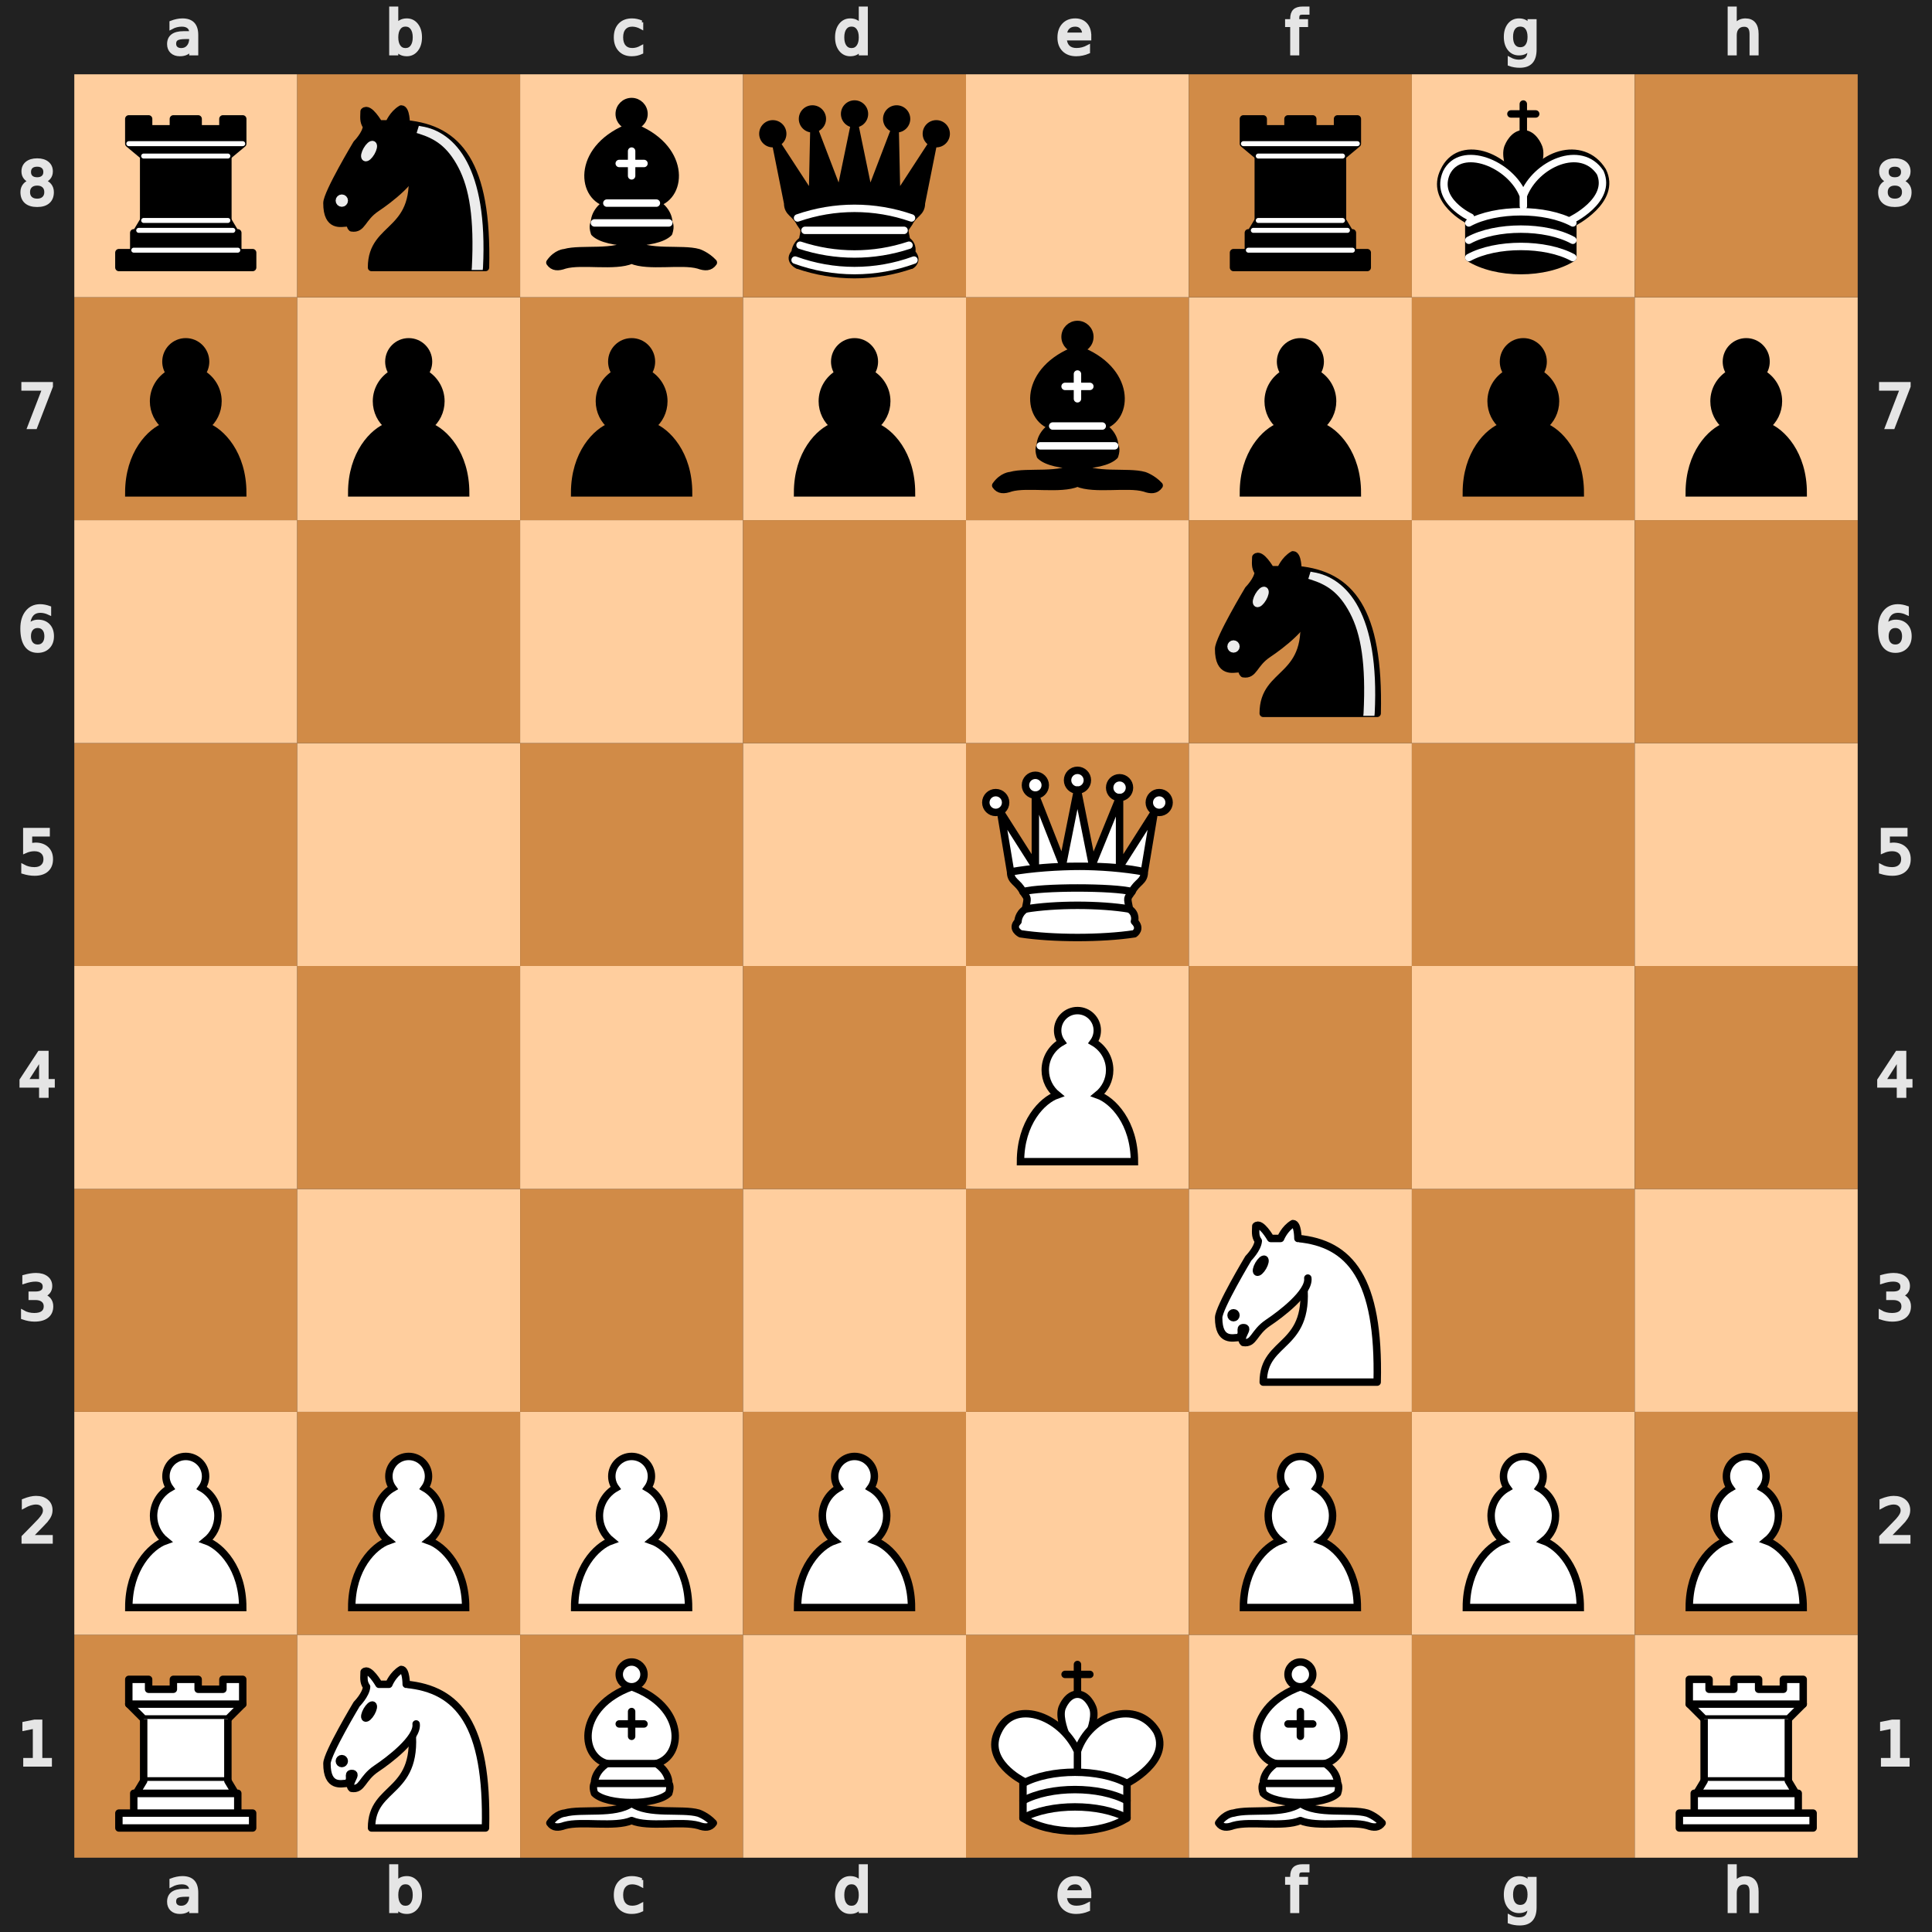
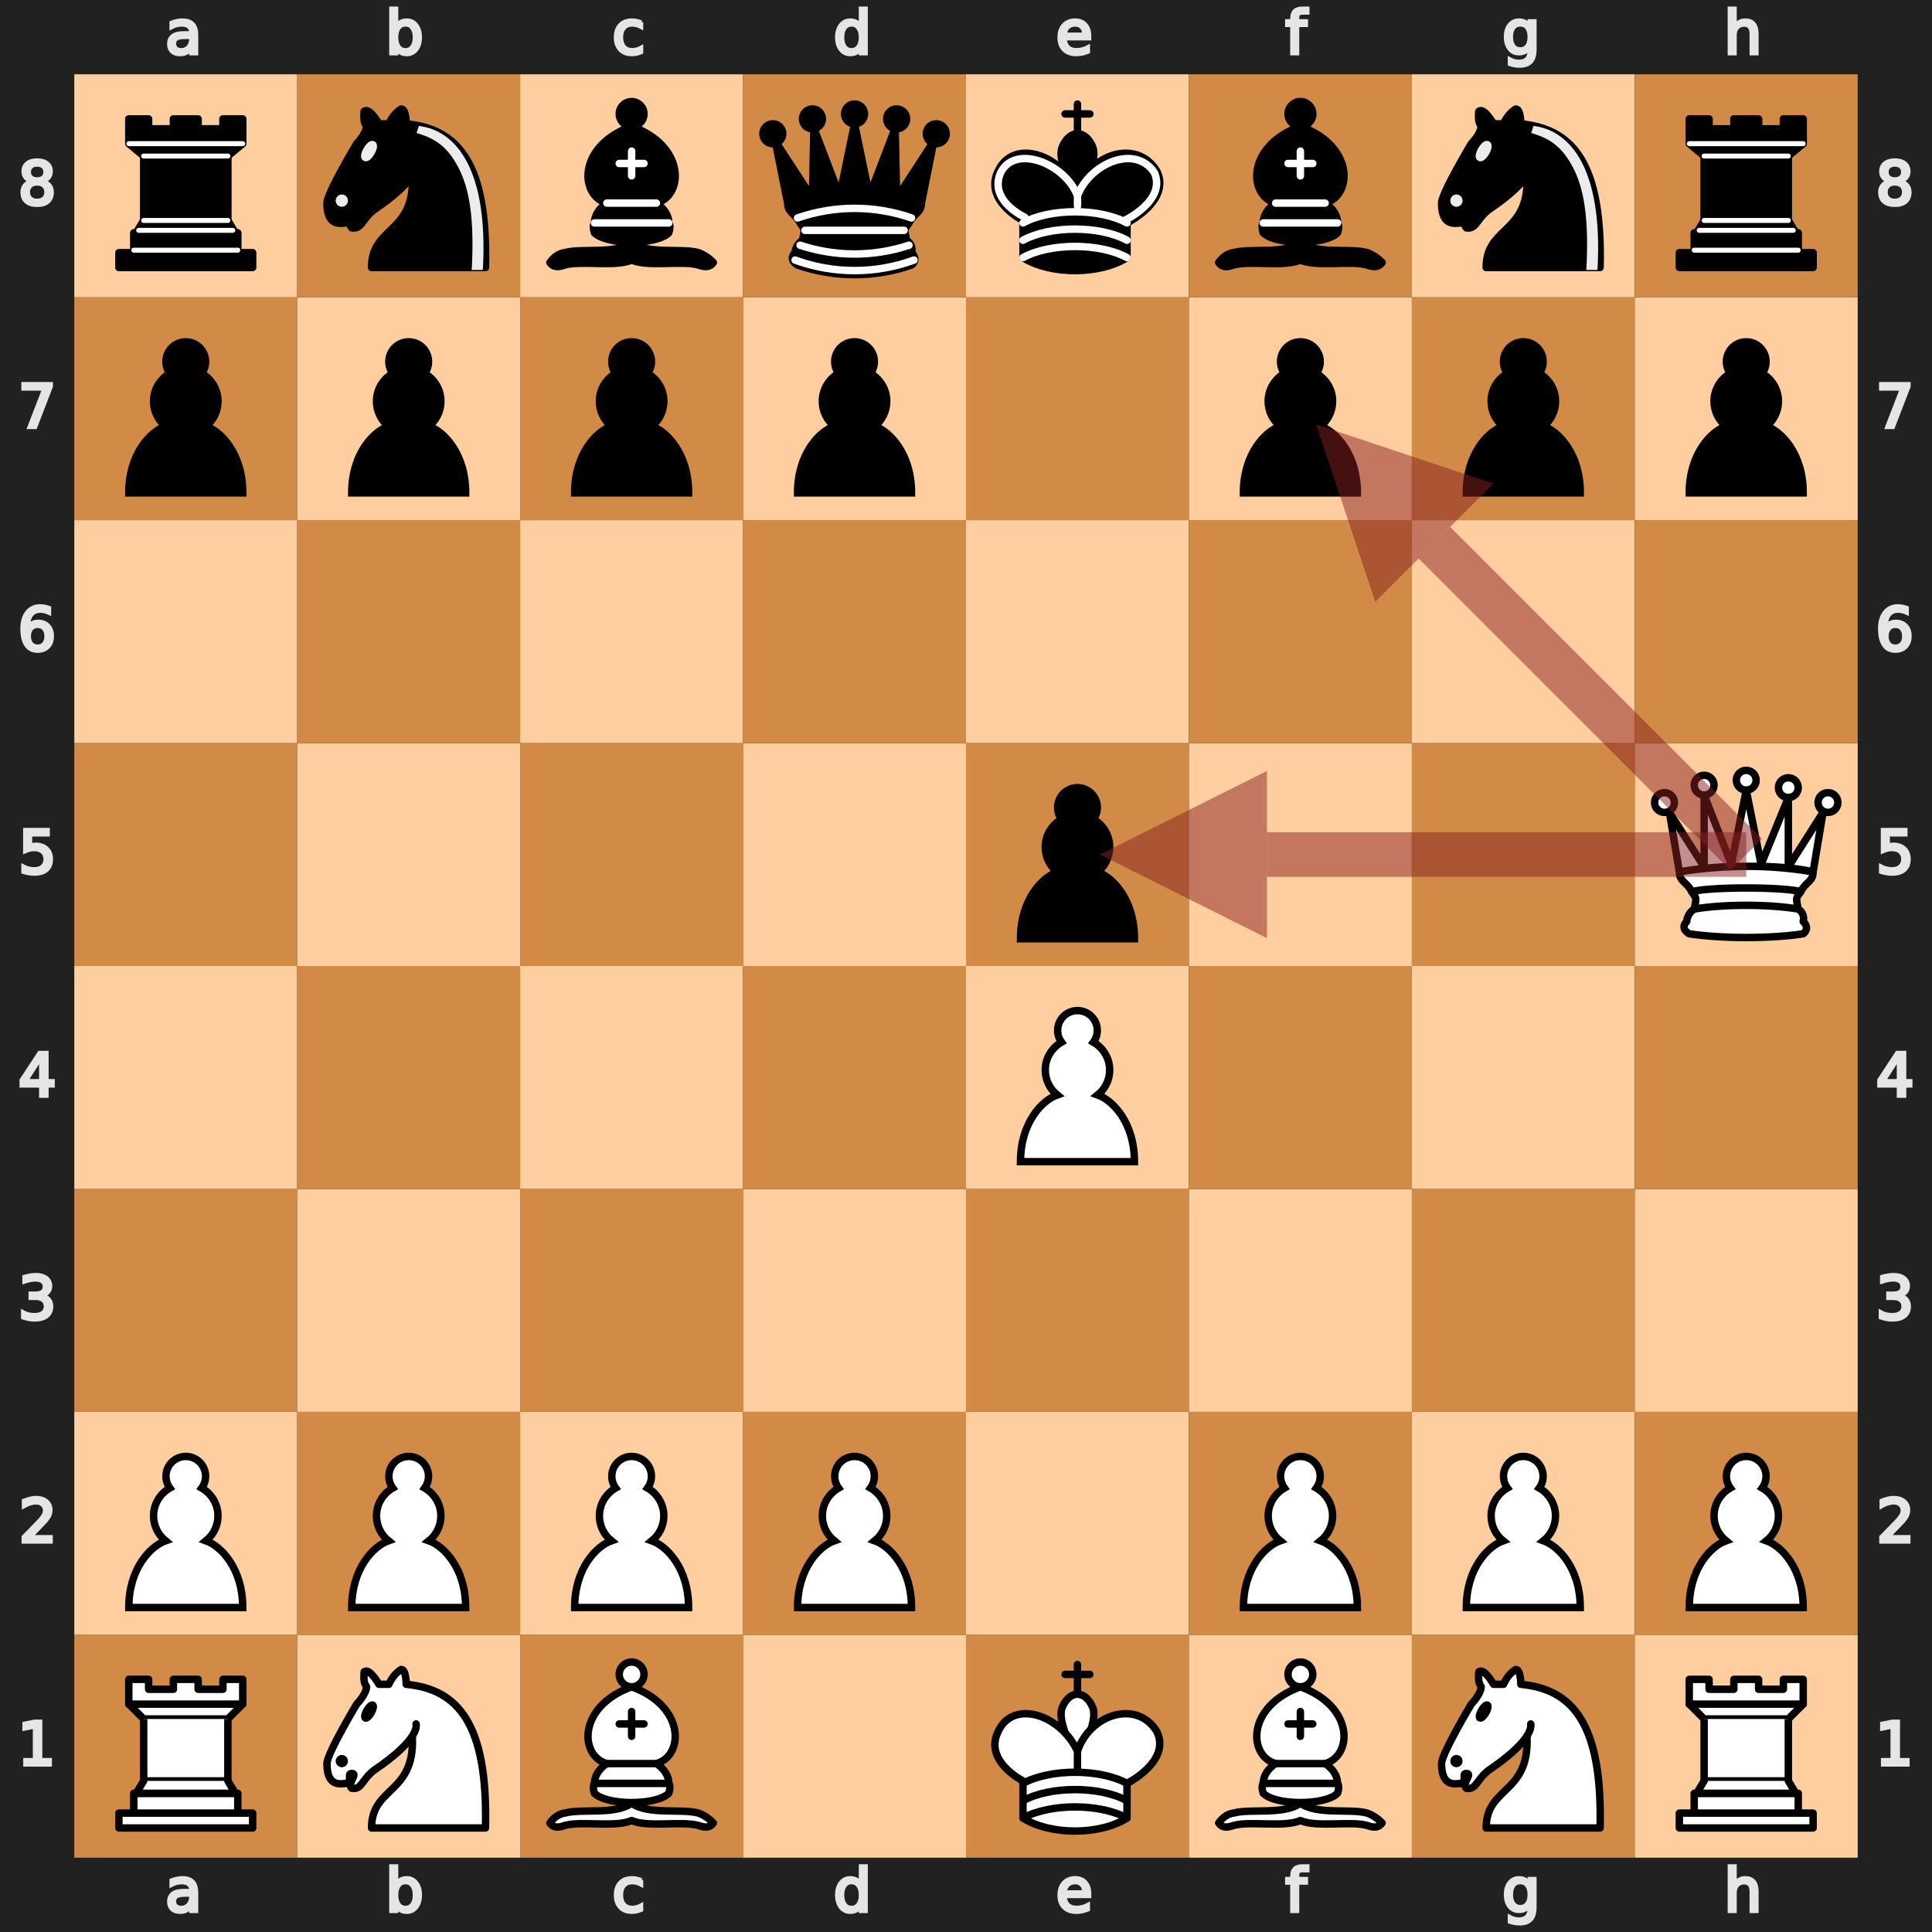
<svg xmlns="http://www.w3.org/2000/svg" xmlns:xlink="http://www.w3.org/1999/xlink" version="1.2" baseProfile="tiny" viewBox="0 0 390 390">
  <defs>
    <g id="white-pawn" class="white pawn">
      <path d="M22.5 9c-2.21 0-4 1.79-4 4 0 .89.29 1.71.78 2.38C17.33 16.5 16 18.59 16 21c0 2.03.94 3.84 2.41 5.03-3 1.06-7.41 5.55-7.41 13.47h23c0-7.92-4.41-12.41-7.41-13.47 1.47-1.19 2.41-3 2.41-5.03 0-2.41-1.33-4.5-3.28-5.62.49-.67.78-1.49.78-2.38 0-2.21-1.79-4-4-4z" fill="#fff" stroke="#000" stroke-width="1.5" stroke-linecap="round" />
    </g>
    <g id="white-knight" class="white knight" fill="none" fill-rule="evenodd" stroke="#000" stroke-width="1.5" stroke-linecap="round" stroke-linejoin="round">
      <path d="M 22,10 C 32.5,11 38.5,18 38,39 L 15,39 C 15,30 25,32.5 23,18" style="fill:#ffffff; stroke:#000000;" />
      <path d="M 24,18 C 24.38,20.91 18.45,25.37 16,27 C 13,29 13.18,31.34 11,31 C 9.958,30.06 12.41,27.96 11,28 C 10,28 11.19,29.23 10,30 C 9,30 5.997,31 6,26 C 6,24 12,14 12,14 C 12,14 13.89,12.1 14,10.5 C 13.27,9.506 13.5,8.5 13.5,7.5 C 14.5,6.5 16.5,10 16.5,10 L 18.5,10 C 18.5,10 19.28,8.008 21,7 C 22,7 22,10 22,10" style="fill:#ffffff; stroke:#000000;" />
      <path d="M 9.5 25.5 A 0.5 0.5 0 1 1 8.5,25.5 A 0.5 0.5 0 1 1 9.5 25.5 z" style="fill:#000000; stroke:#000000;" />
      <path d="M 15 15.5 A 0.5 1.5 0 1 1 14,15.5 A 0.5 1.5 0 1 1 15 15.5 z" transform="matrix(0.866,0.5,-0.5,0.866,9.693,-5.173)" style="fill:#000000; stroke:#000000;" />
    </g>
    <g id="white-bishop" class="white bishop" fill="none" fill-rule="evenodd" stroke="#000" stroke-width="1.5" stroke-linecap="round" stroke-linejoin="round">
      <g fill="#fff" stroke-linecap="butt">
        <path d="M9 36c3.39-.97 10.11.43 13.5-2 3.39 2.43 10.11 1.03 13.5 2 0 0 1.65.54 3 2-.68.97-1.65.99-3 .5-3.39-.97-10.11.46-13.5-1-3.39 1.46-10.11.03-13.5 1-1.354.49-2.323.47-3-.5 1.354-1.94 3-2 3-2zM15 32c2.5 2.5 12.5 2.5 15 0 .5-1.5 0-2 0-2 0-2.5-2.5-4-2.5-4 5.5-1.5 6-11.5-5-15.5-11 4-10.5 14-5 15.5 0 0-2.5 1.5-2.5 4 0 0-.5.5 0 2zM25 8a2.5 2.5 0 1 1-5 0 2.5 2.5 0 1 1 5 0z" />
      </g>
      <path d="M17.5 26h10M15 30h15m-7.5-14.5v5M20 18h5" stroke-linejoin="miter" />
    </g>
    <g id="white-rook" class="white rook" fill="#fff" fill-rule="evenodd" stroke="#000" stroke-width="1.5" stroke-linecap="round" stroke-linejoin="round">
      <path d="M9 39h27v-3H9v3zM12 36v-4h21v4H12zM11 14V9h4v2h5V9h5v2h5V9h4v5" stroke-linecap="butt" />
      <path d="M34 14l-3 3H14l-3-3" />
      <path d="M31 17v12.5H14V17" stroke-linecap="butt" stroke-linejoin="miter" />
      <path d="M31 29.5l1.5 2.5h-20l1.5-2.5" />
      <path d="M11 14h23" fill="none" stroke-linejoin="miter" />
    </g>
    <g id="white-queen" class="white queen" fill="#fff" fill-rule="evenodd" stroke="#000" stroke-width="1.5" stroke-linecap="round" stroke-linejoin="round">
      <path d="M8 12a2 2 0 1 1-4 0 2 2 0 1 1 4 0zM24.5 7.5a2 2 0 1 1-4 0 2 2 0 1 1 4 0zM41 12a2 2 0 1 1-4 0 2 2 0 1 1 4 0zM16 8.5a2 2 0 1 1-4 0 2 2 0 1 1 4 0zM33 9a2 2 0 1 1-4 0 2 2 0 1 1 4 0z" />
      <path d="M9 26c8.5-1.5 21-1.5 27 0l2-12-7 11V11l-5.5 13.5-3-15-3 15-5.5-14V25L7 14l2 12zM9 26c0 2 1.5 2 2.5 4 1 1.5 1 1 .5 3.5-1.5 1-1.5 2.5-1.5 2.5-1.5 1.5.5 2.5.5 2.5 6.5 1 16.5 1 23 0 0 0 1.5-1 0-2.5 0 0 .5-1.5-1-2.5-.5-2.5-.5-2 .5-3.5 1-2 2.5-2 2.5-4-8.5-1.5-18.5-1.5-27 0z" stroke-linecap="butt" />
      <path d="M11.5 30c3.5-1 18.5-1 22 0M12 33.5c6-1 15-1 21 0" fill="none" />
    </g>
    <g id="white-king" class="white king" fill="none" fill-rule="evenodd" stroke="#000" stroke-width="1.5" stroke-linecap="round" stroke-linejoin="round">
      <path d="M22.5 11.63V6M20 8h5" stroke-linejoin="miter" />
      <path d="M22.5 25s4.5-7.5 3-10.5c0 0-1-2.5-3-2.5s-3 2.5-3 2.5c-1.5 3 3 10.5 3 10.5" fill="#fff" stroke-linecap="butt" stroke-linejoin="miter" />
      <path d="M11.5 37c5.5 3.5 15.5 3.5 21 0v-7s9-4.5 6-10.5c-4-6.5-13.5-3.5-16 4V27v-3.5c-3.5-7.5-13-10.5-16-4-3 6 5 10 5 10V37z" fill="#fff" />
      <path d="M11.5 30c5.5-3 15.5-3 21 0m-21 3.5c5.5-3 15.5-3 21 0m-21 3.5c5.5-3 15.5-3 21 0" />
    </g>
    <g id="black-pawn" class="black pawn">
      <path d="M22.5 9c-2.21 0-4 1.79-4 4 0 .89.29 1.71.78 2.38C17.33 16.5 16 18.59 16 21c0 2.03.94 3.84 2.41 5.03-3 1.06-7.41 5.55-7.41 13.47h23c0-7.92-4.41-12.41-7.41-13.47 1.47-1.19 2.41-3 2.41-5.03 0-2.41-1.33-4.5-3.28-5.62.49-.67.78-1.49.78-2.38 0-2.21-1.79-4-4-4z" stroke="#000" stroke-width="1.5" stroke-linecap="round" />
    </g>
    <g id="black-knight" class="black knight" fill="none" fill-rule="evenodd" stroke="#000" stroke-width="1.5" stroke-linecap="round" stroke-linejoin="round">
      <path d="M 22,10 C 32.5,11 38.5,18 38,39 L 15,39 C 15,30 25,32.5 23,18" style="fill:#000000; stroke:#000000;" />
      <path d="M 24,18 C 24.38,20.91 18.45,25.37 16,27 C 13,29 13.18,31.34 11,31 C 9.958,30.06 12.41,27.96 11,28 C 10,28 11.19,29.23 10,30 C 9,30 5.997,31 6,26 C 6,24 12,14 12,14 C 12,14 13.89,12.1 14,10.5 C 13.27,9.506 13.5,8.5 13.5,7.5 C 14.5,6.5 16.5,10 16.5,10 L 18.5,10 C 18.5,10 19.28,8.008 21,7 C 22,7 22,10 22,10" style="fill:#000000; stroke:#000000;" />
      <path d="M 9.5 25.5 A 0.5 0.5 0 1 1 8.5,25.5 A 0.5 0.5 0 1 1 9.5 25.5 z" style="fill:#ececec; stroke:#ececec;" />
      <path d="M 15 15.5 A 0.5 1.5 0 1 1 14,15.5 A 0.5 1.5 0 1 1 15 15.5 z" transform="matrix(0.866,0.5,-0.5,0.866,9.693,-5.173)" style="fill:#ececec; stroke:#ececec;" />
      <path d="M 24.55,10.4 L 24.1,11.85 L 24.6,12 C 27.75,13 30.25,14.49 32.5,18.75 C 34.75,23.01 35.75,29.06 35.25,39 L 35.2,39.5 L 37.45,39.5 L 37.5,39 C 38,28.94 36.62,22.15 34.25,17.66 C 31.88,13.17 28.46,11.02 25.06,10.5 L 24.55,10.4 z " style="fill:#ececec; stroke:none;" />
    </g>
    <g id="black-bishop" class="black bishop" fill="none" fill-rule="evenodd" stroke="#000" stroke-width="1.5" stroke-linecap="round" stroke-linejoin="round">
      <path d="M9 36c3.39-.97 10.11.43 13.5-2 3.39 2.43 10.11 1.03 13.5 2 0 0 1.65.54 3 2-.68.97-1.65.99-3 .5-3.39-.97-10.11.46-13.5-1-3.39 1.46-10.11.03-13.5 1-1.354.49-2.323.47-3-.5 1.354-1.94 3-2 3-2zm6-4c2.5 2.5 12.5 2.5 15 0 .5-1.5 0-2 0-2 0-2.5-2.5-4-2.5-4 5.5-1.5 6-11.5-5-15.5-11 4-10.5 14-5 15.5 0 0-2.5 1.5-2.5 4 0 0-.5.5 0 2zM25 8a2.5 2.5 0 1 1-5 0 2.5 2.5 0 1 1 5 0z" fill="#000" stroke-linecap="butt" />
      <path d="M17.5 26h10M15 30h15m-7.5-14.5v5M20 18h5" stroke="#fff" stroke-linejoin="miter" />
    </g>
    <g id="black-rook" class="black rook" fill="#000" fill-rule="evenodd" stroke="#000" stroke-width="1.5" stroke-linecap="round" stroke-linejoin="round">
      <path d="M9 39h27v-3H9v3zM12.5 32l1.5-2.5h17l1.5 2.5h-20zM12 36v-4h21v4H12z" stroke-linecap="butt" />
      <path d="M14 29.5v-13h17v13H14z" stroke-linecap="butt" stroke-linejoin="miter" />
      <path d="M14 16.5L11 14h23l-3 2.5H14zM11 14V9h4v2h5V9h5v2h5V9h4v5H11z" stroke-linecap="butt" />
      <path d="M12 35.5h21M13 31.5h19M14 29.5h17M14 16.5h17M11 14h23" fill="none" stroke="#fff" stroke-width="1" stroke-linejoin="miter" />
    </g>
    <g id="black-queen" class="black queen" fill="#000" fill-rule="evenodd" stroke="#000" stroke-width="1.5" stroke-linecap="round" stroke-linejoin="round">
      <g fill="#000" stroke="none">
        <circle cx="6" cy="12" r="2.75" />
        <circle cx="14" cy="9" r="2.75" />
        <circle cx="22.5" cy="8" r="2.75" />
        <circle cx="31" cy="9" r="2.75" />
        <circle cx="39" cy="12" r="2.75" />
      </g>
      <path d="M9 26c8.5-1.5 21-1.5 27 0l2.5-12.5L31 25l-.3-14.1-5.2 13.6-3-14.5-3 14.5-5.2-13.6L14 25 6.5 13.5 9 26zM9 26c0 2 1.5 2 2.5 4 1 1.5 1 1 .5 3.5-1.5 1-1.5 2.5-1.5 2.5-1.5 1.5.5 2.5.5 2.5 6.5 1 16.5 1 23 0 0 0 1.5-1 0-2.5 0 0 .5-1.5-1-2.5-.5-2.5-.5-2 .5-3.5 1-2 2.5-2 2.5-4-8.5-1.5-18.5-1.5-27 0z" stroke-linecap="butt" />
      <path d="M11 38.5a35 35 1 0 0 23 0" fill="none" stroke-linecap="butt" />
      <path d="M11 29a35 35 1 0 1 23 0M12.5 31.5h20M11.5 34.5a35 35 1 0 0 22 0M10.5 37.5a35 35 1 0 0 24 0" fill="none" stroke="#fff" />
    </g>
    <g id="black-king" class="black king" fill="none" fill-rule="evenodd" stroke="#000" stroke-width="1.5" stroke-linecap="round" stroke-linejoin="round">
      <path d="M22.5 11.63V6" stroke-linejoin="miter" />
      <path d="M22.5 25s4.5-7.5 3-10.5c0 0-1-2.5-3-2.5s-3 2.5-3 2.5c-1.5 3 3 10.5 3 10.5" fill="#000" stroke-linecap="butt" stroke-linejoin="miter" />
      <path d="M11.5 37c5.5 3.5 15.5 3.5 21 0v-7s9-4.5 6-10.5c-4-6.5-13.5-3.5-16 4V27v-3.5c-3.5-7.5-13-10.5-16-4-3 6 5 10 5 10V37z" fill="#000" />
      <path d="M20 8h5" stroke-linejoin="miter" />
      <path d="M32 29.5s8.5-4 6.03-9.65C34.15 14 25 18 22.5 24.5l.01 2.1-.01-2.1C20 18 9.906 14 6.997 19.85c-2.497 5.65 4.853 9 4.853 9M11.5 30c5.5-3 15.5-3 21 0m-21 3.5c5.5-3 15.5-3 21 0m-21 3.5c5.5-3 15.5-3 21 0" stroke="#fff" />
    </g>
  </defs>
  <rect x="0" y="0" width="390" height="390" fill="#212121" />
  <g transform="translate(20, 0) scale(0.75, 0.75)" fill="#e5e5e5" stroke="#e5e5e5">
    <path d="M23.328 10.016q-1.742 0-2.414.398-.672.398-.672 1.36 0 .765.5 1.218.508.445 1.375.445 1.196 0 1.914-.843.727-.852.727-2.258v-.32zm2.867-.594v4.992h-1.437v-1.328q-.492.797-1.227 1.18-.734.375-1.797.375-1.343 0-2.14-.75-.79-.758-.79-2.024 0-1.476.985-2.226.992-.75 2.953-.75h2.016V8.75q0-.992-.656-1.531-.649-.547-1.829-.547-.75 0-1.46.18-.711.18-1.368.539V6.062q.79-.304 1.532-.453.742-.156 1.445-.156 1.898 0 2.836.984.937.985.937 2.985z" />
  </g>
  <g transform="translate(20, 375) scale(0.75, 0.75)" fill="#e5e5e5" stroke="#e5e5e5">
    <path d="M23.328 10.016q-1.742 0-2.414.398-.672.398-.672 1.36 0 .765.5 1.218.508.445 1.375.445 1.196 0 1.914-.843.727-.852.727-2.258v-.32zm2.867-.594v4.992h-1.437v-1.328q-.492.797-1.227 1.18-.734.375-1.797.375-1.343 0-2.14-.75-.79-.758-.79-2.024 0-1.476.985-2.226.992-.75 2.953-.75h2.016V8.75q0-.992-.656-1.531-.649-.547-1.829-.547-.75 0-1.46.18-.711.18-1.368.539V6.062q.79-.304 1.532-.453.742-.156 1.445-.156 1.898 0 2.836.984.937.985.937 2.985z" />
  </g>
  <g transform="translate(65, 0) scale(0.75, 0.75)" fill="#e5e5e5" stroke="#e5e5e5">
    <path d="M24.922 10.047q0-1.586-.656-2.485-.649-.906-1.79-.906-1.14 0-1.796.906-.649.899-.649 2.485 0 1.586.649 2.492.656.898 1.797.898 1.14 0 1.789-.898.656-.906.656-2.492zm-4.89-3.055q.452-.781 1.14-1.156.695-.383 1.656-.383 1.594 0 2.586 1.266 1 1.265 1 3.328 0 2.062-1 3.328-.992 1.266-2.586 1.266-.96 0-1.656-.375-.688-.383-1.14-1.164v1.312h-1.446V2.258h1.445z" />
  </g>
  <g transform="translate(65, 375) scale(0.75, 0.75)" fill="#e5e5e5" stroke="#e5e5e5">
    <path d="M24.922 10.047q0-1.586-.656-2.485-.649-.906-1.79-.906-1.14 0-1.796.906-.649.899-.649 2.485 0 1.586.649 2.492.656.898 1.797.898 1.14 0 1.789-.898.656-.906.656-2.492zm-4.89-3.055q.452-.781 1.14-1.156.695-.383 1.656-.383 1.594 0 2.586 1.266 1 1.265 1 3.328 0 2.062-1 3.328-.992 1.266-2.586 1.266-.96 0-1.656-.375-.688-.383-1.14-1.164v1.312h-1.446V2.258h1.445z" />
  </g>
  <g transform="translate(110, 0) scale(0.75, 0.75)" fill="#e5e5e5" stroke="#e5e5e5">
    <path d="M25.96 6v1.344q-.608-.336-1.226-.5-.609-.172-1.234-.172-1.398 0-2.172.89-.773.883-.773 2.485 0 1.601.773 2.492.774.883 2.172.883.625 0 1.234-.164.618-.172 1.227-.508v1.328q-.602.281-1.25.422-.64.14-1.367.14-1.977 0-3.14-1.242-1.165-1.242-1.165-3.351 0-2.14 1.172-3.367 1.18-1.227 3.227-1.227.664 0 1.296.14.633.134 1.227.407z" />
  </g>
  <g transform="translate(110, 375) scale(0.75, 0.75)" fill="#e5e5e5" stroke="#e5e5e5">
    <path d="M25.96 6v1.344q-.608-.336-1.226-.5-.609-.172-1.234-.172-1.398 0-2.172.89-.773.883-.773 2.485 0 1.601.773 2.492.774.883 2.172.883.625 0 1.234-.164.618-.172 1.227-.508v1.328q-.602.281-1.25.422-.64.14-1.367.14-1.977 0-3.14-1.242-1.165-1.242-1.165-3.351 0-2.14 1.172-3.367 1.18-1.227 3.227-1.227.664 0 1.296.14.633.134 1.227.407z" />
  </g>
  <g transform="translate(155, 0) scale(0.75, 0.75)" fill="#e5e5e5" stroke="#e5e5e5">
    <path d="M24.973 6.992V2.258h1.437v12.156h-1.437v-1.312q-.453.78-1.149 1.164-.687.375-1.656.375-1.586 0-2.586-1.266-.992-1.266-.992-3.328 0-2.063.992-3.328 1-1.266 2.586-1.266.969 0 1.656.383.696.375 1.149 1.156zm-4.899 3.055q0 1.586.649 2.492.656.898 1.797.898 1.14 0 1.796-.898.657-.906.657-2.492 0-1.586-.657-2.485-.656-.906-1.796-.906-1.141 0-1.797.906-.649.899-.649 2.485z" />
  </g>
  <g transform="translate(155, 375) scale(0.75, 0.75)" fill="#e5e5e5" stroke="#e5e5e5">
    <path d="M24.973 6.992V2.258h1.437v12.156h-1.437v-1.312q-.453.78-1.149 1.164-.687.375-1.656.375-1.586 0-2.586-1.266-.992-1.266-.992-3.328 0-2.063.992-3.328 1-1.266 2.586-1.266.969 0 1.656.383.696.375 1.149 1.156zm-4.899 3.055q0 1.586.649 2.492.656.898 1.797.898 1.14 0 1.796-.898.657-.906.657-2.492 0-1.586-.657-2.485-.656-.906-1.796-.906-1.141 0-1.797.906-.649.899-.649 2.485z" />
  </g>
  <g transform="translate(200, 0) scale(0.75, 0.75)" fill="#e5e5e5" stroke="#e5e5e5">
    <path d="M26.555 9.68v.703h-6.61q.094 1.484.89 2.265.806.774 2.235.774.828 0 1.602-.203.781-.203 1.547-.61v1.36q-.774.328-1.586.5-.813.172-1.649.172-2.093 0-3.32-1.22-1.219-1.218-1.219-3.296 0-2.148 1.157-3.406 1.164-1.266 3.132-1.266 1.766 0 2.79 1.14 1.03 1.134 1.03 3.087zm-1.438-.422q-.015-1.18-.664-1.883-.64-.703-1.703-.703-1.203 0-1.93.68-.718.68-.828 1.914z" />
  </g>
  <g transform="translate(200, 375) scale(0.75, 0.75)" fill="#e5e5e5" stroke="#e5e5e5">
    <path d="M26.555 9.68v.703h-6.61q.094 1.484.89 2.265.806.774 2.235.774.828 0 1.602-.203.781-.203 1.547-.61v1.36q-.774.328-1.586.5-.813.172-1.649.172-2.093 0-3.32-1.22-1.219-1.218-1.219-3.296 0-2.148 1.157-3.406 1.164-1.266 3.132-1.266 1.766 0 2.79 1.14 1.03 1.134 1.03 3.087zm-1.438-.422q-.015-1.18-.664-1.883-.64-.703-1.703-.703-1.203 0-1.93.68-.718.68-.828 1.914z" />
  </g>
  <g transform="translate(245, 0) scale(0.75, 0.75)" fill="#e5e5e5" stroke="#e5e5e5">
    <path d="M25.285 2.258v1.195H23.91q-.773 0-1.078.313-.297.312-.297 1.125v.773h2.367v1.117h-2.367v7.633H21.09V6.781h-1.375V5.664h1.375v-.61q0-1.46.68-2.124.68-.672 2.156-.672z" />
  </g>
  <g transform="translate(245, 375) scale(0.75, 0.75)" fill="#e5e5e5" stroke="#e5e5e5">
    <path d="M25.285 2.258v1.195H23.91q-.773 0-1.078.313-.297.312-.297 1.125v.773h2.367v1.117h-2.367v7.633H21.09V6.781h-1.375V5.664h1.375v-.61q0-1.46.68-2.124.68-.672 2.156-.672z" />
  </g>
  <g transform="translate(290, 0) scale(0.75, 0.75)" fill="#e5e5e5" stroke="#e5e5e5">
    <path d="M24.973 9.937q0-1.562-.649-2.421-.64-.86-1.804-.86-1.157 0-1.805.86-.64.859-.64 2.421 0 1.555.64 2.415.648.859 1.805.859 1.164 0 1.804-.86.649-.859.649-2.414zm1.437 3.391q0 2.234-.992 3.32-.992 1.094-3.04 1.094-.757 0-1.429-.117-.672-.11-1.304-.344v-1.398q.632.344 1.25.508.617.164 1.257.164 1.414 0 2.118-.743.703-.734.703-2.226v-.711q-.446.773-1.141 1.156-.695.383-1.664.383-1.61 0-2.594-1.227-.984-1.226-.984-3.25 0-2.03.984-3.257.985-1.227 2.594-1.227.969 0 1.664.383t1.14 1.156V5.664h1.438z" />
  </g>
  <g transform="translate(290, 375) scale(0.75, 0.75)" fill="#e5e5e5" stroke="#e5e5e5">
    <path d="M24.973 9.937q0-1.562-.649-2.421-.64-.86-1.804-.86-1.157 0-1.805.86-.64.859-.64 2.421 0 1.555.64 2.415.648.859 1.805.859 1.164 0 1.804-.86.649-.859.649-2.414zm1.437 3.391q0 2.234-.992 3.32-.992 1.094-3.04 1.094-.757 0-1.429-.117-.672-.11-1.304-.344v-1.398q.632.344 1.25.508.617.164 1.257.164 1.414 0 2.118-.743.703-.734.703-2.226v-.711q-.446.773-1.141 1.156-.695.383-1.664.383-1.61 0-2.594-1.227-.984-1.226-.984-3.25 0-2.03.984-3.257.985-1.227 2.594-1.227.969 0 1.664.383t1.14 1.156V5.664h1.438z" />
  </g>
  <g transform="translate(335, 0) scale(0.75, 0.75)" fill="#e5e5e5" stroke="#e5e5e5">
    <path d="M26.164 9.133v5.281h-1.437V9.18q0-1.243-.485-1.86-.484-.617-1.453-.617-1.164 0-1.836.742-.672.742-.672 2.024v4.945h-1.445V2.258h1.445v4.765q.516-.789 1.211-1.18.703-.39 1.617-.39 1.508 0 2.282.938.773.93.773 2.742z" />
  </g>
  <g transform="translate(335, 375) scale(0.75, 0.75)" fill="#e5e5e5" stroke="#e5e5e5">
    <path d="M26.164 9.133v5.281h-1.437V9.18q0-1.243-.485-1.86-.484-.617-1.453-.617-1.164 0-1.836.742-.672.742-.672 2.024v4.945h-1.445V2.258h1.445v4.765q.516-.789 1.211-1.18.703-.39 1.617-.39 1.508 0 2.282.938.773.93.773 2.742z" />
  </g>
  <g transform="translate(0, 335) scale(0.75, 0.75)" fill="#e5e5e5" stroke="#e5e5e5">
    <path d="M6.754 26.996h2.578v-8.898l-2.805.562v-1.437l2.79-.563h1.578v10.336h2.578v1.328h-6.72z" />
  </g>
  <g transform="translate(375, 335) scale(0.75, 0.75)" fill="#e5e5e5" stroke="#e5e5e5">
    <path d="M6.754 26.996h2.578v-8.898l-2.805.562v-1.437l2.79-.563h1.578v10.336h2.578v1.328h-6.72z" />
  </g>
  <g transform="translate(0, 290) scale(0.75, 0.75)" fill="#e5e5e5" stroke="#e5e5e5">
    <path d="M8.195 26.996h5.508v1.328H6.297v-1.328q.898-.93 2.445-2.492 1.555-1.57 1.953-2.024.758-.851 1.055-1.437.305-.594.305-1.164 0-.93-.657-1.516-.648-.586-1.695-.586-.742 0-1.57.258-.82.258-1.758.781v-1.593q.953-.383 1.781-.578.828-.196 1.516-.196 1.812 0 2.89.906 1.079.907 1.079 2.422 0 .72-.274 1.368-.265.64-.976 1.515-.196.227-1.243 1.313-1.046 1.078-2.953 3.023z" />
  </g>
  <g transform="translate(375, 290) scale(0.75, 0.75)" fill="#e5e5e5" stroke="#e5e5e5">
    <path d="M8.195 26.996h5.508v1.328H6.297v-1.328q.898-.93 2.445-2.492 1.555-1.57 1.953-2.024.758-.851 1.055-1.437.305-.594.305-1.164 0-.93-.657-1.516-.648-.586-1.695-.586-.742 0-1.57.258-.82.258-1.758.781v-1.593q.953-.383 1.781-.578.828-.196 1.516-.196 1.812 0 2.89.906 1.079.907 1.079 2.422 0 .72-.274 1.368-.265.64-.976 1.515-.196.227-1.243 1.313-1.046 1.078-2.953 3.023z" />
  </g>
  <g transform="translate(0, 245) scale(0.75, 0.75)" fill="#e5e5e5" stroke="#e5e5e5">
    <path d="M11.434 22.035q1.132.242 1.765 1.008.64.766.64 1.89 0 1.727-1.187 2.672-1.187.946-3.375.946-.734 0-1.515-.149-.774-.14-1.602-.43V26.45q.656.383 1.438.578.78.196 1.632.196 1.485 0 2.258-.586.782-.586.782-1.703 0-1.032-.727-1.61-.719-.586-2.008-.586h-1.36v-1.297h1.423q1.164 0 1.78-.46.618-.47.618-1.344 0-.899-.64-1.375-.633-.485-1.82-.485-.65 0-1.391.141-.743.14-1.633.437V16.95q.898-.25 1.68-.375.788-.125 1.484-.125 1.797 0 2.844.82 1.046.813 1.046 2.204 0 .968-.554 1.64-.555.664-1.578.922z" />
  </g>
  <g transform="translate(375, 245) scale(0.75, 0.75)" fill="#e5e5e5" stroke="#e5e5e5">
    <path d="M11.434 22.035q1.132.242 1.765 1.008.64.766.64 1.89 0 1.727-1.187 2.672-1.187.946-3.375.946-.734 0-1.515-.149-.774-.14-1.602-.43V26.45q.656.383 1.438.578.78.196 1.632.196 1.485 0 2.258-.586.782-.586.782-1.703 0-1.032-.727-1.61-.719-.586-2.008-.586h-1.36v-1.297h1.423q1.164 0 1.78-.46.618-.47.618-1.344 0-.899-.64-1.375-.633-.485-1.82-.485-.65 0-1.391.141-.743.14-1.633.437V16.95q.898-.25 1.68-.375.788-.125 1.484-.125 1.797 0 2.844.82 1.046.813 1.046 2.204 0 .968-.554 1.64-.555.664-1.578.922z" />
  </g>
  <g transform="translate(0, 200) scale(0.75, 0.75)" fill="#e5e5e5" stroke="#e5e5e5">
    <path d="M11.016 18.035L7.03 24.262h3.985zm-.414-1.375h1.984v7.602h1.664v1.312h-1.664v2.75h-1.57v-2.75H5.75v-1.523z" />
  </g>
  <g transform="translate(375, 200) scale(0.75, 0.75)" fill="#e5e5e5" stroke="#e5e5e5">
    <path d="M11.016 18.035L7.03 24.262h3.985zm-.414-1.375h1.984v7.602h1.664v1.312h-1.664v2.75h-1.57v-2.75H5.75v-1.523z" />
  </g>
  <g transform="translate(0, 155) scale(0.75, 0.75)" fill="#e5e5e5" stroke="#e5e5e5">
    <path d="M6.719 16.66h6.195v1.328h-4.75v2.86q.344-.118.688-.172.343-.063.687-.063 1.953 0 3.094 1.07 1.14 1.07 1.14 2.899 0 1.883-1.171 2.93-1.172 1.039-3.305 1.039-.735 0-1.5-.125-.758-.125-1.57-.375v-1.586q.703.383 1.453.57.75.188 1.586.188 1.351 0 2.14-.711.79-.711.79-1.93 0-1.219-.79-1.93-.789-.71-2.14-.71-.633 0-1.266.14-.625.14-1.281.438z" />
  </g>
  <g transform="translate(375, 155) scale(0.75, 0.75)" fill="#e5e5e5" stroke="#e5e5e5">
    <path d="M6.719 16.66h6.195v1.328h-4.75v2.86q.344-.118.688-.172.343-.063.687-.063 1.953 0 3.094 1.07 1.14 1.07 1.14 2.899 0 1.883-1.171 2.93-1.172 1.039-3.305 1.039-.735 0-1.5-.125-.758-.125-1.57-.375v-1.586q.703.383 1.453.57.75.188 1.586.188 1.351 0 2.14-.711.79-.711.79-1.93 0-1.219-.79-1.93-.789-.71-2.14-.71-.633 0-1.266.14-.625.14-1.281.438z" />
  </g>
  <g transform="translate(0, 110) scale(0.75, 0.75)" fill="#e5e5e5" stroke="#e5e5e5">
    <path d="M10.137 21.863q-1.063 0-1.688.727-.617.726-.617 1.992 0 1.258.617 1.992.625.727 1.688.727 1.062 0 1.68-.727.624-.734.624-1.992 0-1.266-.625-1.992-.617-.727-1.68-.727zm3.133-4.945v1.437q-.594-.28-1.204-.43-.601-.148-1.195-.148-1.562 0-2.39 1.055-.82 1.055-.938 3.188.46-.68 1.156-1.04.696-.367 1.531-.367 1.758 0 2.774 1.07 1.023 1.063 1.023 2.899 0 1.797-1.062 2.883-1.063 1.086-2.828 1.086-2.024 0-3.094-1.547-1.07-1.555-1.07-4.5 0-2.766 1.312-4.406 1.313-1.649 3.524-1.649.593 0 1.195.117.61.118 1.266.352z" />
  </g>
  <g transform="translate(375, 110) scale(0.75, 0.75)" fill="#e5e5e5" stroke="#e5e5e5">
    <path d="M10.137 21.863q-1.063 0-1.688.727-.617.726-.617 1.992 0 1.258.617 1.992.625.727 1.688.727 1.062 0 1.68-.727.624-.734.624-1.992 0-1.266-.625-1.992-.617-.727-1.68-.727zm3.133-4.945v1.437q-.594-.28-1.204-.43-.601-.148-1.195-.148-1.562 0-2.39 1.055-.82 1.055-.938 3.188.46-.68 1.156-1.04.696-.367 1.531-.367 1.758 0 2.774 1.07 1.023 1.063 1.023 2.899 0 1.797-1.062 2.883-1.063 1.086-2.828 1.086-2.024 0-3.094-1.547-1.07-1.555-1.07-4.5 0-2.766 1.312-4.406 1.313-1.649 3.524-1.649.593 0 1.195.117.61.118 1.266.352z" />
  </g>
  <g transform="translate(0, 65) scale(0.75, 0.75)" fill="#e5e5e5" stroke="#e5e5e5">
    <path d="M6.25 16.66h7.5v.672L9.516 28.324H7.867l3.985-10.336H6.25z" />
  </g>
  <g transform="translate(375, 65) scale(0.75, 0.75)" fill="#e5e5e5" stroke="#e5e5e5">
    <path d="M6.25 16.66h7.5v.672L9.516 28.324H7.867l3.985-10.336H6.25z" />
  </g>
  <g transform="translate(0, 20) scale(0.75, 0.75)" fill="#e5e5e5" stroke="#e5e5e5">
    <path d="M10 22.785q-1.125 0-1.773.602-.641.601-.641 1.656t.64 1.656q.649.602 1.774.602t1.773-.602q.649-.61.649-1.656 0-1.055-.649-1.656-.64-.602-1.773-.602zm-1.578-.672q-1.016-.25-1.586-.945-.563-.695-.563-1.695 0-1.399.993-2.211 1-.813 2.734-.813 1.742 0 2.734.813.993.812.993 2.21 0 1-.57 1.696-.563.695-1.571.945 1.14.266 1.773 1.04.641.773.641 1.89 0 1.695-1.04 2.602-1.03.906-2.96.906t-2.969-.906Q6 26.738 6 25.043q0-1.117.64-1.89.641-.774 1.782-1.04zm-.578-2.492q0 .906.562 1.414.57.508 1.594.508 1.016 0 1.586-.508.578-.508.578-1.414 0-.906-.578-1.414-.57-.508-1.586-.508-1.023 0-1.594.508-.562.508-.562 1.414z" />
  </g>
  <g transform="translate(375, 20) scale(0.75, 0.75)" fill="#e5e5e5" stroke="#e5e5e5">
    <path d="M10 22.785q-1.125 0-1.773.602-.641.601-.641 1.656t.64 1.656q.649.602 1.774.602t1.773-.602q.649-.61.649-1.656 0-1.055-.649-1.656-.64-.602-1.773-.602zm-1.578-.672q-1.016-.25-1.586-.945-.563-.695-.563-1.695 0-1.399.993-2.211 1-.813 2.734-.813 1.742 0 2.734.813.993.812.993 2.21 0 1-.57 1.696-.563.695-1.571.945 1.14.266 1.773 1.04.641.773.641 1.89 0 1.695-1.04 2.602-1.03.906-2.96.906t-2.969-.906Q6 26.738 6 25.043q0-1.117.64-1.89.641-.774 1.782-1.04zm-.578-2.492q0 .906.562 1.414.57.508 1.594.508 1.016 0 1.586-.508.578-.508.578-1.414 0-.906-.578-1.414-.57-.508-1.586-.508-1.023 0-1.594.508-.562.508-.562 1.414z" />
  </g>
  <rect x="15" y="330" width="45" height="45" class="square dark a1" stroke="none" fill="#d18b47" />
  <rect x="60" y="330" width="45" height="45" class="square light b1" stroke="none" fill="#ffce9e" />
  <rect x="105" y="330" width="45" height="45" class="square dark c1" stroke="none" fill="#d18b47" />
  <rect x="150" y="330" width="45" height="45" class="square light d1" stroke="none" fill="#ffce9e" />
  <rect x="195" y="330" width="45" height="45" class="square dark e1" stroke="none" fill="#d18b47" />
  <rect x="240" y="330" width="45" height="45" class="square light f1" stroke="none" fill="#ffce9e" />
  <rect x="285" y="330" width="45" height="45" class="square dark g1" stroke="none" fill="#d18b47" />
  <rect x="330" y="330" width="45" height="45" class="square light h1" stroke="none" fill="#ffce9e" />
  <rect x="15" y="285" width="45" height="45" class="square light a2" stroke="none" fill="#ffce9e" />
  <rect x="60" y="285" width="45" height="45" class="square dark b2" stroke="none" fill="#d18b47" />
  <rect x="105" y="285" width="45" height="45" class="square light c2" stroke="none" fill="#ffce9e" />
  <rect x="150" y="285" width="45" height="45" class="square dark d2" stroke="none" fill="#d18b47" />
  <rect x="195" y="285" width="45" height="45" class="square light e2" stroke="none" fill="#ffce9e" />
  <rect x="240" y="285" width="45" height="45" class="square dark f2" stroke="none" fill="#d18b47" />
  <rect x="285" y="285" width="45" height="45" class="square light g2" stroke="none" fill="#ffce9e" />
  <rect x="330" y="285" width="45" height="45" class="square dark h2" stroke="none" fill="#d18b47" />
  <rect x="15" y="240" width="45" height="45" class="square dark a3" stroke="none" fill="#d18b47" />
  <rect x="60" y="240" width="45" height="45" class="square light b3" stroke="none" fill="#ffce9e" />
  <rect x="105" y="240" width="45" height="45" class="square dark c3" stroke="none" fill="#d18b47" />
  <rect x="150" y="240" width="45" height="45" class="square light d3" stroke="none" fill="#ffce9e" />
  <rect x="195" y="240" width="45" height="45" class="square dark e3" stroke="none" fill="#d18b47" />
  <rect x="240" y="240" width="45" height="45" class="square light f3" stroke="none" fill="#ffce9e" />
  <rect x="285" y="240" width="45" height="45" class="square dark g3" stroke="none" fill="#d18b47" />
  <rect x="330" y="240" width="45" height="45" class="square light h3" stroke="none" fill="#ffce9e" />
  <rect x="15" y="195" width="45" height="45" class="square light a4" stroke="none" fill="#ffce9e" />
  <rect x="60" y="195" width="45" height="45" class="square dark b4" stroke="none" fill="#d18b47" />
  <rect x="105" y="195" width="45" height="45" class="square light c4" stroke="none" fill="#ffce9e" />
  <rect x="150" y="195" width="45" height="45" class="square dark d4" stroke="none" fill="#d18b47" />
  <rect x="195" y="195" width="45" height="45" class="square light e4" stroke="none" fill="#ffce9e" />
  <rect x="240" y="195" width="45" height="45" class="square dark f4" stroke="none" fill="#d18b47" />
  <rect x="285" y="195" width="45" height="45" class="square light g4" stroke="none" fill="#ffce9e" />
  <rect x="330" y="195" width="45" height="45" class="square dark h4" stroke="none" fill="#d18b47" />
  <rect x="15" y="150" width="45" height="45" class="square dark a5" stroke="none" fill="#d18b47" />
  <rect x="60" y="150" width="45" height="45" class="square light b5" stroke="none" fill="#ffce9e" />
  <rect x="105" y="150" width="45" height="45" class="square dark c5" stroke="none" fill="#d18b47" />
  <rect x="150" y="150" width="45" height="45" class="square light d5" stroke="none" fill="#ffce9e" />
  <rect x="195" y="150" width="45" height="45" class="square dark e5" stroke="none" fill="#d18b47" />
  <rect x="240" y="150" width="45" height="45" class="square light f5" stroke="none" fill="#ffce9e" />
  <rect x="285" y="150" width="45" height="45" class="square dark g5" stroke="none" fill="#d18b47" />
  <rect x="330" y="150" width="45" height="45" class="square light h5" stroke="none" fill="#ffce9e" />
  <rect x="15" y="105" width="45" height="45" class="square light a6" stroke="none" fill="#ffce9e" />
  <rect x="60" y="105" width="45" height="45" class="square dark b6" stroke="none" fill="#d18b47" />
  <rect x="105" y="105" width="45" height="45" class="square light c6" stroke="none" fill="#ffce9e" />
  <rect x="150" y="105" width="45" height="45" class="square dark d6" stroke="none" fill="#d18b47" />
  <rect x="195" y="105" width="45" height="45" class="square light e6" stroke="none" fill="#ffce9e" />
  <rect x="240" y="105" width="45" height="45" class="square dark f6" stroke="none" fill="#d18b47" />
  <rect x="285" y="105" width="45" height="45" class="square light g6" stroke="none" fill="#ffce9e" />
  <rect x="330" y="105" width="45" height="45" class="square dark h6" stroke="none" fill="#d18b47" />
  <rect x="15" y="60" width="45" height="45" class="square dark a7" stroke="none" fill="#d18b47" />
  <rect x="60" y="60" width="45" height="45" class="square light b7" stroke="none" fill="#ffce9e" />
  <rect x="105" y="60" width="45" height="45" class="square dark c7" stroke="none" fill="#d18b47" />
  <rect x="150" y="60" width="45" height="45" class="square light d7" stroke="none" fill="#ffce9e" />
  <rect x="195" y="60" width="45" height="45" class="square dark e7" stroke="none" fill="#d18b47" />
  <rect x="240" y="60" width="45" height="45" class="square light f7" stroke="none" fill="#ffce9e" />
  <rect x="285" y="60" width="45" height="45" class="square dark g7" stroke="none" fill="#d18b47" />
  <rect x="330" y="60" width="45" height="45" class="square light h7" stroke="none" fill="#ffce9e" />
  <rect x="15" y="15" width="45" height="45" class="square light a8" stroke="none" fill="#ffce9e" />
  <rect x="60" y="15" width="45" height="45" class="square dark b8" stroke="none" fill="#d18b47" />
  <rect x="105" y="15" width="45" height="45" class="square light c8" stroke="none" fill="#ffce9e" />
  <rect x="150" y="15" width="45" height="45" class="square dark d8" stroke="none" fill="#d18b47" />
  <rect x="195" y="15" width="45" height="45" class="square light e8" stroke="none" fill="#ffce9e" />
  <rect x="240" y="15" width="45" height="45" class="square dark f8" stroke="none" fill="#d18b47" />
  <rect x="285" y="15" width="45" height="45" class="square light g8" stroke="none" fill="#ffce9e" />
  <rect x="330" y="15" width="45" height="45" class="square dark h8" stroke="none" fill="#d18b47" />
  <use href="#white-rook" xlink:href="#white-rook" transform="translate(15, 330)" />
  <use href="#white-knight" xlink:href="#white-knight" transform="translate(60, 330)" />
  <use href="#white-bishop" xlink:href="#white-bishop" transform="translate(105, 330)" />
  <use href="#white-king" xlink:href="#white-king" transform="translate(195, 330)" />
  <use href="#white-bishop" xlink:href="#white-bishop" transform="translate(240, 330)" />
+   <use href="#white-knight" xlink:href="#white-knight" transform="translate(285, 330)" />
  <use href="#white-rook" xlink:href="#white-rook" transform="translate(330, 330)" />
  <use href="#white-pawn" xlink:href="#white-pawn" transform="translate(15, 285)" />
  <use href="#white-pawn" xlink:href="#white-pawn" transform="translate(60, 285)" />
  <use href="#white-pawn" xlink:href="#white-pawn" transform="translate(105, 285)" />
  <use href="#white-pawn" xlink:href="#white-pawn" transform="translate(150, 285)" />
  <use href="#white-pawn" xlink:href="#white-pawn" transform="translate(240, 285)" />
  <use href="#white-pawn" xlink:href="#white-pawn" transform="translate(285, 285)" />
  <use href="#white-pawn" xlink:href="#white-pawn" transform="translate(330, 285)" />
-   <use href="#white-knight" xlink:href="#white-knight" transform="translate(240, 240)" />
  <use href="#white-pawn" xlink:href="#white-pawn" transform="translate(195, 195)" />
-   <use href="#white-queen" xlink:href="#white-queen" transform="translate(195, 150)" />
-   <use href="#black-knight" xlink:href="#black-knight" transform="translate(240, 105)" />
+   <use href="#black-pawn" xlink:href="#black-pawn" transform="translate(195, 150)" />
+   <use href="#white-queen" xlink:href="#white-queen" transform="translate(330, 150)" />
  <use href="#black-pawn" xlink:href="#black-pawn" transform="translate(15, 60)" />
  <use href="#black-pawn" xlink:href="#black-pawn" transform="translate(60, 60)" />
  <use href="#black-pawn" xlink:href="#black-pawn" transform="translate(105, 60)" />
  <use href="#black-pawn" xlink:href="#black-pawn" transform="translate(150, 60)" />
-   <use href="#black-bishop" xlink:href="#black-bishop" transform="translate(195, 60)" />
  <use href="#black-pawn" xlink:href="#black-pawn" transform="translate(240, 60)" />
  <use href="#black-pawn" xlink:href="#black-pawn" transform="translate(285, 60)" />
  <use href="#black-pawn" xlink:href="#black-pawn" transform="translate(330, 60)" />
  <use href="#black-rook" xlink:href="#black-rook" transform="translate(15, 15)" />
  <use href="#black-knight" xlink:href="#black-knight" transform="translate(60, 15)" />
  <use href="#black-bishop" xlink:href="#black-bishop" transform="translate(105, 15)" />
  <use href="#black-queen" xlink:href="#black-queen" transform="translate(150, 15)" />
-   <use href="#black-rook" xlink:href="#black-rook" transform="translate(240, 15)" />
-   <use href="#black-king" xlink:href="#black-king" transform="translate(285, 15)" />
+   <use href="#black-king" xlink:href="#black-king" transform="translate(195, 15)" />
+   <use href="#black-bishop" xlink:href="#black-bishop" transform="translate(240, 15)" />
+   <use href="#black-knight" xlink:href="#black-knight" transform="translate(285, 15)" />
+   <use href="#black-rook" xlink:href="#black-rook" transform="translate(330, 15)" />
+   <line x1="352.5" y1="172.5" x2="255.75" y2="172.5" stroke="#882020" opacity="0.502" stroke-width="9.0" stroke-linecap="butt" class="arrow" />
+   <polygon points="222.0,172.5 255.75,189.375 255.75,155.625" fill="#882020" opacity="0.502" class="arrow" />
+   <line x1="352.5" y1="172.5" x2="289.547" y2="109.547" stroke="#882020" opacity="0.502" stroke-width="9.0" stroke-linecap="butt" class="arrow" />
+   <polygon points="265.682,85.682 277.614,121.479 301.479,97.614" fill="#882020" opacity="0.502" class="arrow" />
</svg>
